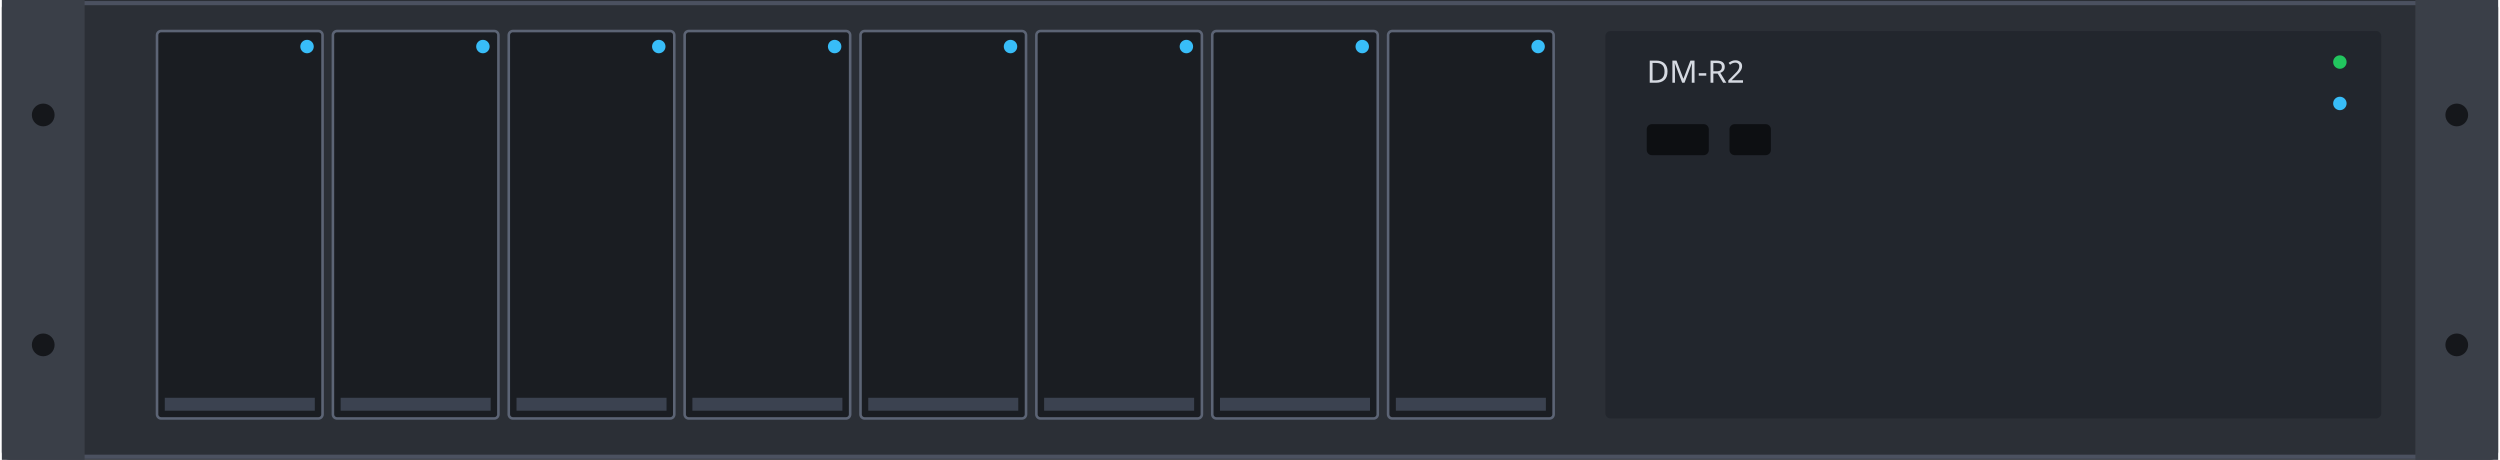
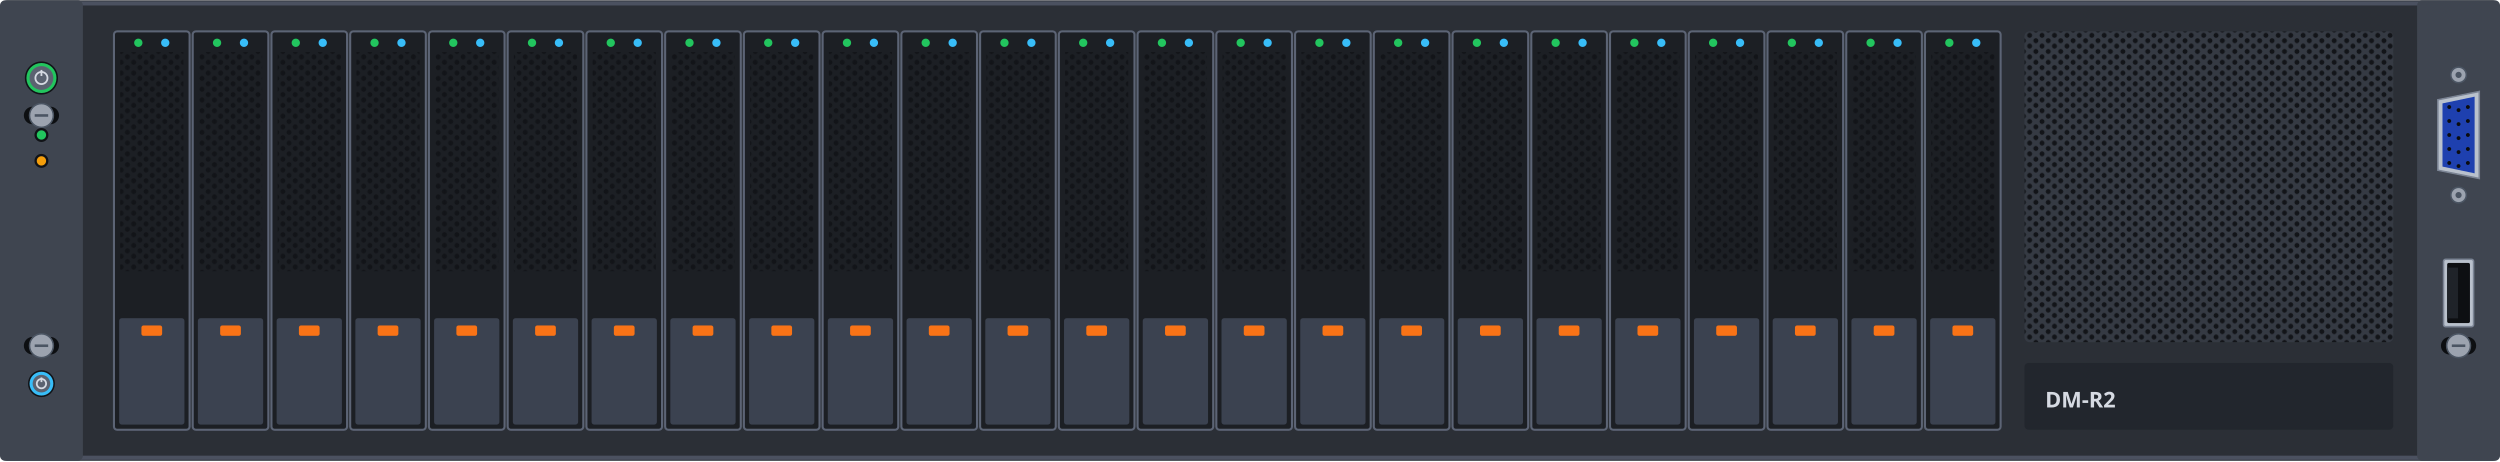
- <svg xmlns="http://www.w3.org/2000/svg" width="1930" height="355" viewBox="0 0 482.6 88.9">
+ <svg xmlns="http://www.w3.org/2000/svg" width="1930" height="356" viewBox="0 0 482.6 88.9">
+   <defs>
+     <pattern id="perf" width="2.4" height="2.08" patternUnits="userSpaceOnUse">
+       <circle cx="0.6" cy="0.52" r="0.48" fill="#121418" />
+       <circle cx="1.8" cy="1.56" r="0.48" fill="#121418" />
+     </pattern>
+   </defs>
  <rect x="0" y="0" width="482.6" height="88.9" rx="1.5" fill="#2b2f36" />
  <rect x="0.6" y="0.6" width="481.4" height="87.7" rx="1.2" fill="none" stroke="#4b5160" stroke-width="0.8" />
-   <rect x="0" y="0" width="16" height="88.9" fill="#3a3f48" />
-   <circle cx="8" cy="22.225" r="2.2" fill="#15171b" />
-   <circle cx="8" cy="66.675" r="2.2" fill="#15171b" />
-   <rect x="466.6" y="0" width="16" height="88.9" fill="#3a3f48" />
-   <circle cx="474.6" cy="22.225" r="2.2" fill="#15171b" />
-   <circle cx="474.6" cy="66.675" r="2.2" fill="#15171b" />
-   <rect x="30" y="6" width="32" height="74.9" rx="0.8" fill="#1a1d22" stroke="#5c6475" stroke-width="0.5" />
-   <rect x="31.5" y="76.9" width="29" height="2.5" fill="#3b4250" />
-   <circle cx="59" cy="9" r="1.3" fill="#38bdf8" />
-   <rect x="64" y="6" width="32" height="74.9" rx="0.8" fill="#1a1d22" stroke="#5c6475" stroke-width="0.5" />
-   <rect x="65.5" y="76.9" width="29" height="2.5" fill="#3b4250" />
-   <circle cx="93" cy="9" r="1.3" fill="#38bdf8" />
-   <rect x="98" y="6" width="32" height="74.9" rx="0.8" fill="#1a1d22" stroke="#5c6475" stroke-width="0.5" />
-   <rect x="99.5" y="76.9" width="29" height="2.5" fill="#3b4250" />
-   <circle cx="127" cy="9" r="1.3" fill="#38bdf8" />
-   <rect x="132" y="6" width="32" height="74.9" rx="0.8" fill="#1a1d22" stroke="#5c6475" stroke-width="0.5" />
-   <rect x="133.5" y="76.9" width="29" height="2.5" fill="#3b4250" />
-   <circle cx="161" cy="9" r="1.3" fill="#38bdf8" />
-   <rect x="166" y="6" width="32" height="74.9" rx="0.8" fill="#1a1d22" stroke="#5c6475" stroke-width="0.5" />
-   <rect x="167.5" y="76.9" width="29" height="2.5" fill="#3b4250" />
-   <circle cx="195" cy="9" r="1.3" fill="#38bdf8" />
-   <rect x="200" y="6" width="32" height="74.9" rx="0.8" fill="#1a1d22" stroke="#5c6475" stroke-width="0.5" />
-   <rect x="201.5" y="76.9" width="29" height="2.5" fill="#3b4250" />
-   <circle cx="229" cy="9" r="1.3" fill="#38bdf8" />
-   <rect x="234" y="6" width="32" height="74.9" rx="0.8" fill="#1a1d22" stroke="#5c6475" stroke-width="0.5" />
-   <rect x="235.5" y="76.9" width="29" height="2.5" fill="#3b4250" />
-   <circle cx="263" cy="9" r="1.3" fill="#38bdf8" />
-   <rect x="268" y="6" width="32" height="74.9" rx="0.8" fill="#1a1d22" stroke="#5c6475" stroke-width="0.5" />
-   <rect x="269.5" y="76.9" width="29" height="2.5" fill="#3b4250" />
-   <circle cx="297" cy="9" r="1.3" fill="#38bdf8" />
-   <rect x="310" y="6" width="150" height="74.9" rx="1" fill="#22262d" />
-   <text x="318" y="16" font-family="sans-serif" font-size="6" fill="#d6dae2">DM-R2</text>
-   <circle cx="452" cy="12" r="1.3" fill="#22c55e" />
-   <circle cx="452" cy="20" r="1.3" fill="#38bdf8" />
-   <rect x="318" y="24" width="12" height="6" rx="1" fill="#0d0f12" />
-   <rect x="334" y="24" width="8" height="6" rx="1" fill="#0d0f12" />
+   <rect x="0" y="0" width="16" height="88.9" rx="1" fill="#3f4550" />
+   <rect x="4.6" y="20.53" width="6.8" height="3.4" rx="1.7" fill="#0d0f12" />
+   <circle cx="8" cy="22.23" r="2.3" fill="#9ca3af" stroke="#4b5563" stroke-width="0.3" />
+   <line x1="6.7" y1="22.23" x2="9.3" y2="22.23" stroke="#4b5563" stroke-width="0.5" />
+   <rect x="4.6" y="64.98" width="6.8" height="3.4" rx="1.7" fill="#0d0f12" />
+   <circle cx="8" cy="66.68" r="2.3" fill="#9ca3af" stroke="#4b5563" stroke-width="0.3" />
+   <line x1="6.7" y1="66.68" x2="9.3" y2="66.68" stroke="#4b5563" stroke-width="0.5" />
+   <rect x="466.6" y="0" width="16" height="88.9" rx="1" fill="#3f4550" />
+   <rect x="471.2" y="20.53" width="6.8" height="3.4" rx="1.7" fill="#0d0f12" />
+   <circle cx="474.6" cy="22.23" r="2.3" fill="#9ca3af" stroke="#4b5563" stroke-width="0.3" />
+   <line x1="473.3" y1="22.23" x2="475.9" y2="22.23" stroke="#4b5563" stroke-width="0.5" />
+   <rect x="471.2" y="64.98" width="6.8" height="3.4" rx="1.7" fill="#0d0f12" />
+   <circle cx="474.6" cy="66.68" r="2.3" fill="#9ca3af" stroke="#4b5563" stroke-width="0.3" />
+   <line x1="473.3" y1="66.68" x2="475.9" y2="66.68" stroke="#4b5563" stroke-width="0.5" />
+   <circle cx="8" cy="15" r="3.2" fill="#111317" />
+   <circle cx="8" cy="15" r="2.6" fill="#5b6270" stroke="#22c55e" stroke-width="0.6" />
+   <circle cx="8" cy="15" r="1.17" fill="none" stroke="#d6dae2" stroke-width="0.35" />
+   <line x1="8" y1="13.44" x2="8" y2="14.61" stroke="#d6dae2" stroke-width="0.35" />
+   <circle cx="8" cy="26" r="1.35" fill="#111317" />
+   <circle cx="8" cy="26" r="0.9" fill="#22c55e" />
+   <circle cx="8" cy="31" r="1.35" fill="#111317" />
+   <circle cx="8" cy="31" r="0.9" fill="#f59e0b" />
+   <circle cx="8" cy="74" r="2.6" fill="#111317" />
+   <circle cx="8" cy="74" r="2" fill="#5b6270" stroke="#38bdf8" stroke-width="0.6" />
+   <circle cx="8" cy="74" r="0.9" fill="none" stroke="#d6dae2" stroke-width="0.35" />
+   <line x1="8" y1="72.8" x2="8" y2="73.7" stroke="#d6dae2" stroke-width="0.35" />
+   <rect x="22" y="6" width="14.6" height="76.9" rx="0.6" fill="#1c1f24" stroke="#5c6475" stroke-width="0.4" />
+   <rect x="23.2" y="10" width="12.2" height="42.3" fill="url(#perf)" />
+   <rect x="23" y="61.37" width="12.6" height="20.53" rx="0.5" fill="#3b4250" />
+   <rect x="27.3" y="62.77" width="4" height="2" rx="0.4" fill="#f97316" />
+   <circle cx="26.7" cy="8.2" r="0.8" fill="#22c55e" />
+   <circle cx="31.9" cy="8.2" r="0.8" fill="#38bdf8" />
+   <rect x="37.2" y="6" width="14.6" height="76.9" rx="0.6" fill="#1c1f24" stroke="#5c6475" stroke-width="0.4" />
+   <rect x="38.4" y="10" width="12.2" height="42.3" fill="url(#perf)" />
+   <rect x="38.2" y="61.37" width="12.6" height="20.53" rx="0.5" fill="#3b4250" />
+   <rect x="42.5" y="62.77" width="4" height="2" rx="0.4" fill="#f97316" />
+   <circle cx="41.9" cy="8.2" r="0.8" fill="#22c55e" />
+   <circle cx="47.1" cy="8.2" r="0.8" fill="#38bdf8" />
+   <rect x="52.4" y="6" width="14.6" height="76.9" rx="0.6" fill="#1c1f24" stroke="#5c6475" stroke-width="0.4" />
+   <rect x="53.6" y="10" width="12.2" height="42.3" fill="url(#perf)" />
+   <rect x="53.4" y="61.37" width="12.6" height="20.53" rx="0.5" fill="#3b4250" />
+   <rect x="57.7" y="62.77" width="4" height="2" rx="0.4" fill="#f97316" />
+   <circle cx="57.1" cy="8.2" r="0.8" fill="#22c55e" />
+   <circle cx="62.3" cy="8.2" r="0.8" fill="#38bdf8" />
+   <rect x="67.6" y="6" width="14.6" height="76.9" rx="0.6" fill="#1c1f24" stroke="#5c6475" stroke-width="0.4" />
+   <rect x="68.8" y="10" width="12.2" height="42.3" fill="url(#perf)" />
+   <rect x="68.6" y="61.37" width="12.6" height="20.53" rx="0.5" fill="#3b4250" />
+   <rect x="72.9" y="62.77" width="4" height="2" rx="0.4" fill="#f97316" />
+   <circle cx="72.3" cy="8.2" r="0.8" fill="#22c55e" />
+   <circle cx="77.5" cy="8.2" r="0.8" fill="#38bdf8" />
+   <rect x="82.8" y="6" width="14.6" height="76.9" rx="0.6" fill="#1c1f24" stroke="#5c6475" stroke-width="0.4" />
+   <rect x="84" y="10" width="12.2" height="42.3" fill="url(#perf)" />
+   <rect x="83.8" y="61.37" width="12.6" height="20.53" rx="0.5" fill="#3b4250" />
+   <rect x="88.1" y="62.77" width="4" height="2" rx="0.4" fill="#f97316" />
+   <circle cx="87.5" cy="8.2" r="0.8" fill="#22c55e" />
+   <circle cx="92.7" cy="8.2" r="0.8" fill="#38bdf8" />
+   <rect x="98" y="6" width="14.6" height="76.9" rx="0.6" fill="#1c1f24" stroke="#5c6475" stroke-width="0.4" />
+   <rect x="99.2" y="10" width="12.2" height="42.3" fill="url(#perf)" />
+   <rect x="99" y="61.37" width="12.6" height="20.53" rx="0.5" fill="#3b4250" />
+   <rect x="103.3" y="62.77" width="4" height="2" rx="0.4" fill="#f97316" />
+   <circle cx="102.7" cy="8.2" r="0.8" fill="#22c55e" />
+   <circle cx="107.9" cy="8.2" r="0.8" fill="#38bdf8" />
+   <rect x="113.2" y="6" width="14.6" height="76.9" rx="0.6" fill="#1c1f24" stroke="#5c6475" stroke-width="0.4" />
+   <rect x="114.4" y="10" width="12.2" height="42.3" fill="url(#perf)" />
+   <rect x="114.2" y="61.37" width="12.6" height="20.53" rx="0.5" fill="#3b4250" />
+   <rect x="118.5" y="62.77" width="4" height="2" rx="0.4" fill="#f97316" />
+   <circle cx="117.9" cy="8.2" r="0.8" fill="#22c55e" />
+   <circle cx="123.1" cy="8.2" r="0.8" fill="#38bdf8" />
+   <rect x="128.4" y="6" width="14.6" height="76.9" rx="0.6" fill="#1c1f24" stroke="#5c6475" stroke-width="0.4" />
+   <rect x="129.6" y="10" width="12.2" height="42.3" fill="url(#perf)" />
+   <rect x="129.4" y="61.37" width="12.6" height="20.53" rx="0.5" fill="#3b4250" />
+   <rect x="133.7" y="62.77" width="4" height="2" rx="0.4" fill="#f97316" />
+   <circle cx="133.1" cy="8.2" r="0.8" fill="#22c55e" />
+   <circle cx="138.3" cy="8.2" r="0.8" fill="#38bdf8" />
+   <rect x="143.6" y="6" width="14.6" height="76.9" rx="0.6" fill="#1c1f24" stroke="#5c6475" stroke-width="0.4" />
+   <rect x="144.8" y="10" width="12.2" height="42.3" fill="url(#perf)" />
+   <rect x="144.6" y="61.37" width="12.6" height="20.53" rx="0.5" fill="#3b4250" />
+   <rect x="148.9" y="62.77" width="4" height="2" rx="0.4" fill="#f97316" />
+   <circle cx="148.3" cy="8.2" r="0.8" fill="#22c55e" />
+   <circle cx="153.5" cy="8.2" r="0.8" fill="#38bdf8" />
+   <rect x="158.8" y="6" width="14.6" height="76.9" rx="0.6" fill="#1c1f24" stroke="#5c6475" stroke-width="0.4" />
+   <rect x="160" y="10" width="12.2" height="42.3" fill="url(#perf)" />
+   <rect x="159.8" y="61.37" width="12.6" height="20.53" rx="0.5" fill="#3b4250" />
+   <rect x="164.1" y="62.77" width="4" height="2" rx="0.4" fill="#f97316" />
+   <circle cx="163.5" cy="8.2" r="0.8" fill="#22c55e" />
+   <circle cx="168.7" cy="8.2" r="0.8" fill="#38bdf8" />
+   <rect x="174" y="6" width="14.6" height="76.9" rx="0.6" fill="#1c1f24" stroke="#5c6475" stroke-width="0.4" />
+   <rect x="175.2" y="10" width="12.2" height="42.3" fill="url(#perf)" />
+   <rect x="175" y="61.37" width="12.6" height="20.53" rx="0.5" fill="#3b4250" />
+   <rect x="179.3" y="62.77" width="4" height="2" rx="0.4" fill="#f97316" />
+   <circle cx="178.7" cy="8.2" r="0.8" fill="#22c55e" />
+   <circle cx="183.9" cy="8.2" r="0.8" fill="#38bdf8" />
+   <rect x="189.2" y="6" width="14.6" height="76.9" rx="0.6" fill="#1c1f24" stroke="#5c6475" stroke-width="0.4" />
+   <rect x="190.4" y="10" width="12.2" height="42.3" fill="url(#perf)" />
+   <rect x="190.2" y="61.37" width="12.6" height="20.53" rx="0.5" fill="#3b4250" />
+   <rect x="194.5" y="62.77" width="4" height="2" rx="0.4" fill="#f97316" />
+   <circle cx="193.9" cy="8.2" r="0.8" fill="#22c55e" />
+   <circle cx="199.1" cy="8.2" r="0.8" fill="#38bdf8" />
+   <rect x="204.4" y="6" width="14.6" height="76.9" rx="0.6" fill="#1c1f24" stroke="#5c6475" stroke-width="0.4" />
+   <rect x="205.6" y="10" width="12.2" height="42.3" fill="url(#perf)" />
+   <rect x="205.4" y="61.37" width="12.6" height="20.53" rx="0.5" fill="#3b4250" />
+   <rect x="209.7" y="62.77" width="4" height="2" rx="0.4" fill="#f97316" />
+   <circle cx="209.1" cy="8.2" r="0.8" fill="#22c55e" />
+   <circle cx="214.3" cy="8.2" r="0.8" fill="#38bdf8" />
+   <rect x="219.6" y="6" width="14.6" height="76.9" rx="0.6" fill="#1c1f24" stroke="#5c6475" stroke-width="0.4" />
+   <rect x="220.8" y="10" width="12.2" height="42.3" fill="url(#perf)" />
+   <rect x="220.6" y="61.37" width="12.6" height="20.53" rx="0.5" fill="#3b4250" />
+   <rect x="224.9" y="62.77" width="4" height="2" rx="0.4" fill="#f97316" />
+   <circle cx="224.3" cy="8.2" r="0.8" fill="#22c55e" />
+   <circle cx="229.5" cy="8.2" r="0.8" fill="#38bdf8" />
+   <rect x="234.8" y="6" width="14.6" height="76.9" rx="0.6" fill="#1c1f24" stroke="#5c6475" stroke-width="0.4" />
+   <rect x="236" y="10" width="12.2" height="42.3" fill="url(#perf)" />
+   <rect x="235.8" y="61.37" width="12.6" height="20.53" rx="0.5" fill="#3b4250" />
+   <rect x="240.1" y="62.77" width="4" height="2" rx="0.4" fill="#f97316" />
+   <circle cx="239.5" cy="8.2" r="0.8" fill="#22c55e" />
+   <circle cx="244.7" cy="8.2" r="0.8" fill="#38bdf8" />
+   <rect x="250" y="6" width="14.6" height="76.9" rx="0.6" fill="#1c1f24" stroke="#5c6475" stroke-width="0.4" />
+   <rect x="251.2" y="10" width="12.2" height="42.3" fill="url(#perf)" />
+   <rect x="251" y="61.37" width="12.6" height="20.53" rx="0.5" fill="#3b4250" />
+   <rect x="255.3" y="62.77" width="4" height="2" rx="0.4" fill="#f97316" />
+   <circle cx="254.7" cy="8.2" r="0.8" fill="#22c55e" />
+   <circle cx="259.9" cy="8.2" r="0.8" fill="#38bdf8" />
+   <rect x="265.2" y="6" width="14.6" height="76.9" rx="0.6" fill="#1c1f24" stroke="#5c6475" stroke-width="0.4" />
+   <rect x="266.4" y="10" width="12.2" height="42.3" fill="url(#perf)" />
+   <rect x="266.2" y="61.37" width="12.6" height="20.53" rx="0.5" fill="#3b4250" />
+   <rect x="270.5" y="62.77" width="4" height="2" rx="0.4" fill="#f97316" />
+   <circle cx="269.9" cy="8.2" r="0.8" fill="#22c55e" />
+   <circle cx="275.1" cy="8.2" r="0.8" fill="#38bdf8" />
+   <rect x="280.4" y="6" width="14.6" height="76.9" rx="0.6" fill="#1c1f24" stroke="#5c6475" stroke-width="0.4" />
+   <rect x="281.6" y="10" width="12.2" height="42.3" fill="url(#perf)" />
+   <rect x="281.4" y="61.37" width="12.6" height="20.53" rx="0.5" fill="#3b4250" />
+   <rect x="285.7" y="62.77" width="4" height="2" rx="0.4" fill="#f97316" />
+   <circle cx="285.1" cy="8.2" r="0.8" fill="#22c55e" />
+   <circle cx="290.3" cy="8.2" r="0.8" fill="#38bdf8" />
+   <rect x="295.6" y="6" width="14.6" height="76.9" rx="0.6" fill="#1c1f24" stroke="#5c6475" stroke-width="0.4" />
+   <rect x="296.8" y="10" width="12.2" height="42.3" fill="url(#perf)" />
+   <rect x="296.6" y="61.37" width="12.6" height="20.53" rx="0.5" fill="#3b4250" />
+   <rect x="300.9" y="62.77" width="4" height="2" rx="0.4" fill="#f97316" />
+   <circle cx="300.3" cy="8.2" r="0.8" fill="#22c55e" />
+   <circle cx="305.5" cy="8.2" r="0.8" fill="#38bdf8" />
+   <rect x="310.8" y="6" width="14.6" height="76.9" rx="0.6" fill="#1c1f24" stroke="#5c6475" stroke-width="0.4" />
+   <rect x="312" y="10" width="12.2" height="42.3" fill="url(#perf)" />
+   <rect x="311.8" y="61.37" width="12.6" height="20.53" rx="0.5" fill="#3b4250" />
+   <rect x="316.1" y="62.77" width="4" height="2" rx="0.4" fill="#f97316" />
+   <circle cx="315.5" cy="8.2" r="0.8" fill="#22c55e" />
+   <circle cx="320.7" cy="8.2" r="0.8" fill="#38bdf8" />
+   <rect x="326" y="6" width="14.6" height="76.9" rx="0.6" fill="#1c1f24" stroke="#5c6475" stroke-width="0.4" />
+   <rect x="327.2" y="10" width="12.2" height="42.3" fill="url(#perf)" />
+   <rect x="327" y="61.37" width="12.6" height="20.53" rx="0.5" fill="#3b4250" />
+   <rect x="331.3" y="62.77" width="4" height="2" rx="0.4" fill="#f97316" />
+   <circle cx="330.7" cy="8.2" r="0.8" fill="#22c55e" />
+   <circle cx="335.9" cy="8.2" r="0.8" fill="#38bdf8" />
+   <rect x="341.2" y="6" width="14.6" height="76.9" rx="0.6" fill="#1c1f24" stroke="#5c6475" stroke-width="0.4" />
+   <rect x="342.4" y="10" width="12.2" height="42.3" fill="url(#perf)" />
+   <rect x="342.2" y="61.37" width="12.6" height="20.53" rx="0.5" fill="#3b4250" />
+   <rect x="346.5" y="62.77" width="4" height="2" rx="0.4" fill="#f97316" />
+   <circle cx="345.9" cy="8.2" r="0.8" fill="#22c55e" />
+   <circle cx="351.1" cy="8.2" r="0.8" fill="#38bdf8" />
+   <rect x="356.4" y="6" width="14.6" height="76.9" rx="0.6" fill="#1c1f24" stroke="#5c6475" stroke-width="0.4" />
+   <rect x="357.6" y="10" width="12.2" height="42.3" fill="url(#perf)" />
+   <rect x="357.4" y="61.37" width="12.6" height="20.53" rx="0.5" fill="#3b4250" />
+   <rect x="361.7" y="62.77" width="4" height="2" rx="0.4" fill="#f97316" />
+   <circle cx="361.1" cy="8.2" r="0.8" fill="#22c55e" />
+   <circle cx="366.3" cy="8.2" r="0.8" fill="#38bdf8" />
+   <rect x="371.6" y="6" width="14.6" height="76.9" rx="0.6" fill="#1c1f24" stroke="#5c6475" stroke-width="0.4" />
+   <rect x="372.8" y="10" width="12.2" height="42.3" fill="url(#perf)" />
+   <rect x="372.6" y="61.37" width="12.6" height="20.53" rx="0.5" fill="#3b4250" />
+   <rect x="376.9" y="62.77" width="4" height="2" rx="0.4" fill="#f97316" />
+   <circle cx="376.3" cy="8.2" r="0.8" fill="#22c55e" />
+   <circle cx="381.5" cy="8.2" r="0.8" fill="#38bdf8" />
+   <rect x="390.8" y="6" width="71.2" height="60" rx="1" fill="#353a43" />
+   <rect x="390.8" y="6" width="71.2" height="60" rx="1" fill="url(#perf)" />
+   <rect x="390.8" y="70" width="71.2" height="12.9" rx="0.8" fill="#22262d" />
+   <text x="394.8" y="78.6" font-family="sans-serif" font-size="4.2" fill="#d6dae2" font-weight="bold">DM-R2</text>
+   <g transform="rotate(90 474.6 26)">
+     <polygon points="466.2,22 483,22 481.4,30 467.8,30" fill="#b9c1cc" stroke="#7b8494" stroke-width="0.3" />
+     <polygon points="467.2,22.9 482,22.9 480.7,29.1 468.5,29.1" fill="#1e40af" />
+     <circle cx="469.2" cy="24.2" r="0.38" fill="#0b0c0f" />
+     <circle cx="471.9" cy="24.2" r="0.38" fill="#0b0c0f" />
+     <circle cx="474.6" cy="24.2" r="0.38" fill="#0b0c0f" />
+     <circle cx="477.3" cy="24.2" r="0.38" fill="#0b0c0f" />
+     <circle cx="480" cy="24.2" r="0.38" fill="#0b0c0f" />
+     <circle cx="469.8" cy="26" r="0.38" fill="#0b0c0f" />
+     <circle cx="472.5" cy="26" r="0.38" fill="#0b0c0f" />
+     <circle cx="475.2" cy="26" r="0.38" fill="#0b0c0f" />
+     <circle cx="477.9" cy="26" r="0.38" fill="#0b0c0f" />
+     <circle cx="480.6" cy="26" r="0.38" fill="#0b0c0f" />
+     <circle cx="469.2" cy="27.8" r="0.38" fill="#0b0c0f" />
+     <circle cx="471.9" cy="27.8" r="0.38" fill="#0b0c0f" />
+     <circle cx="474.6" cy="27.8" r="0.38" fill="#0b0c0f" />
+     <circle cx="477.3" cy="27.8" r="0.38" fill="#0b0c0f" />
+     <circle cx="480" cy="27.8" r="0.38" fill="#0b0c0f" />
+     <circle cx="463" cy="26" r="1.5" fill="#9ca3af" stroke="#4b5563" stroke-width="0.3" />
+     <circle cx="463" cy="26" r="0.6" fill="#4b5563" />
+     <circle cx="486.2" cy="26" r="1.5" fill="#9ca3af" stroke="#4b5563" stroke-width="0.3" />
+     <circle cx="486.2" cy="26" r="0.6" fill="#4b5563" />
+   </g>
+   <rect x="471.7" y="50" width="5.8" height="13" rx="0.4" fill="#b9c1cc" stroke="#7b8494" stroke-width="0.3" />
+   <rect x="472.4" y="50.7" width="4.4" height="11.6" rx="0.3" fill="#0d0f12" />
+   <rect x="472.4" y="51.6" width="2.1" height="9.8" fill="#1f2329" />
</svg>
